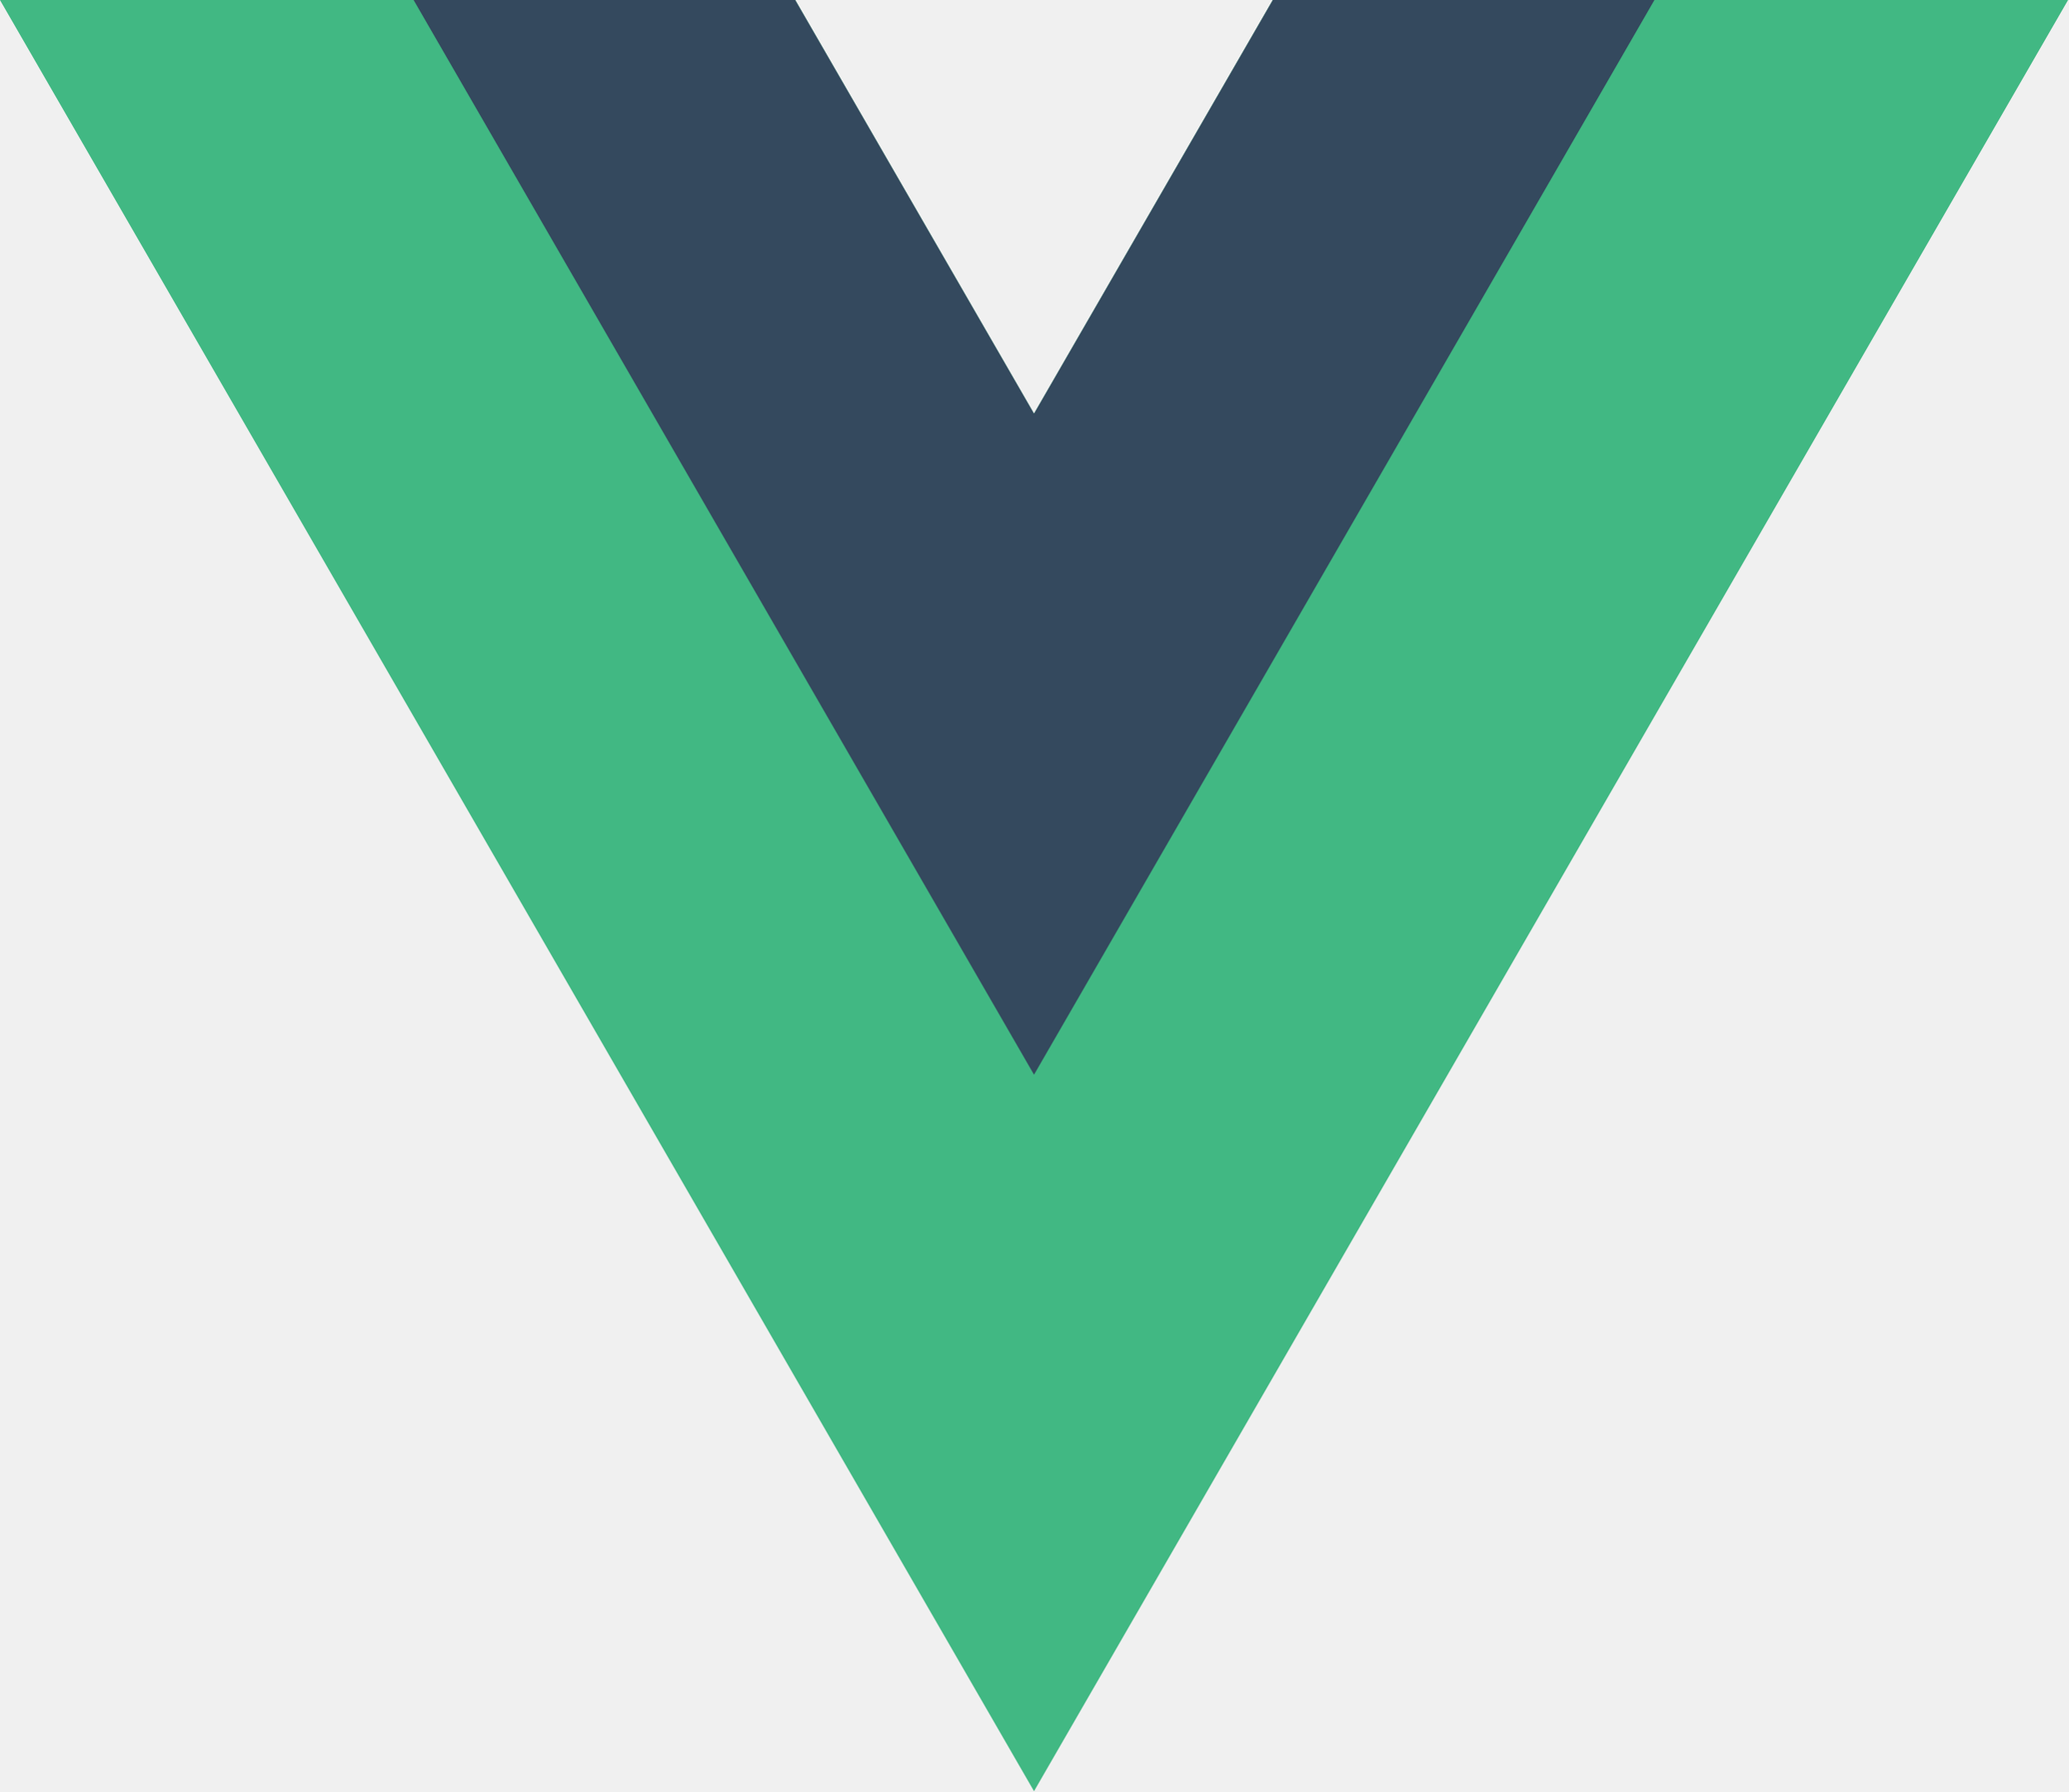
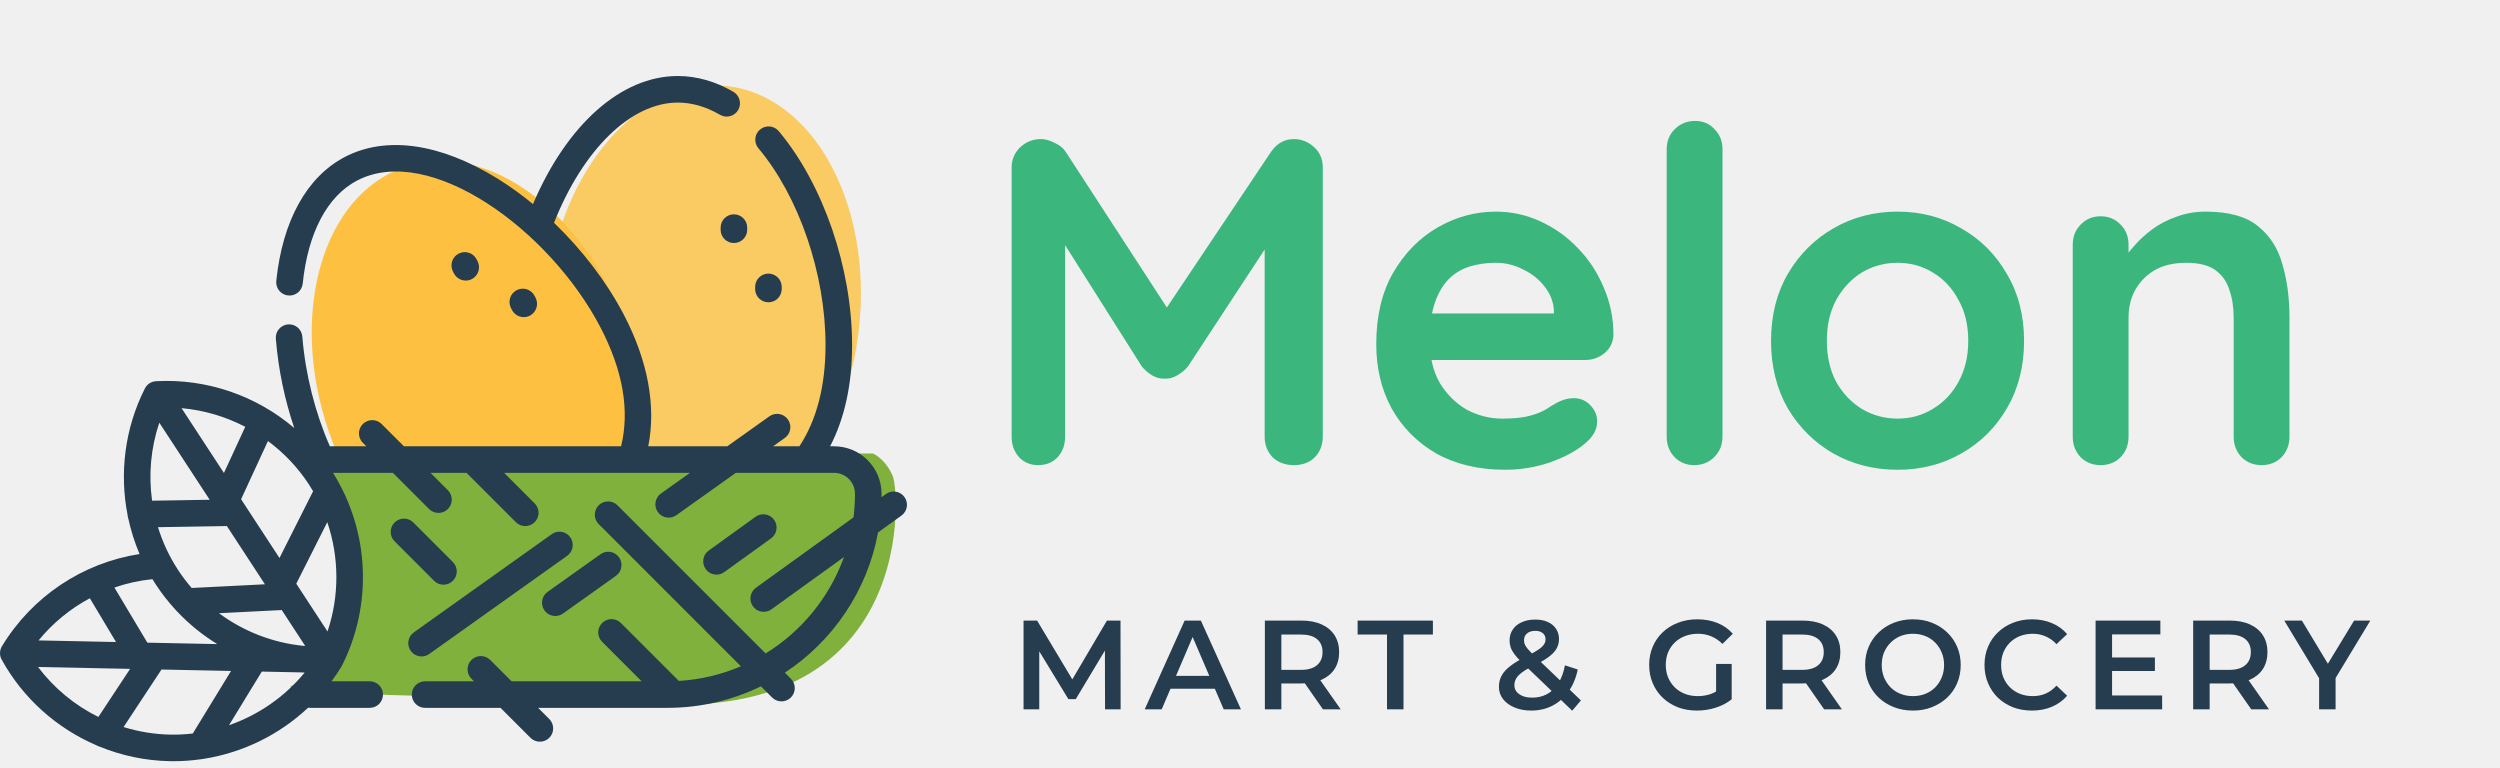
- <svg xmlns="http://www.w3.org/2000/svg" viewBox="0 0 261.76 226.69">
-   <path d="M161.096.001l-30.225 52.351L100.647.001H-.005l130.877 226.688L261.749.001z" fill="#41b883" />
-   <path d="M161.096.001l-30.225 52.351L100.647.001H52.346l78.526 136.01L209.398.001z" fill="#34495e" />
+ <svg xmlns="http://www.w3.org/2000/svg" width="215" height="66" viewBox="0 0 215 66" fill="none">
+   <g clip-path="url(#clip0_1579_745)">
+     <ellipse opacity="0.8" cx="60.443" cy="26.667" rx="13.519" ry="19.377" transform="rotate(5.91321 60.4431 26.6666)" fill="#FDC040" />
+     <ellipse cx="41.055" cy="32.706" rx="13.519" ry="19.377" transform="rotate(-18.8509 41.0546 32.7057)" fill="#FDC040" />
+     <path d="M27 39H75.071C75.455 39.167 76.337 39.8 76.797 41C77.373 42.5 79 64.5 51.5 60C29.862 60 24.813 59.333 25.005 59C29 58 29.5 54 30 51C30.5 48 27 39 27 39Z" fill="#81B13D" />
+     <path d="M63.117 18.432C62.486 18.432 61.974 18.944 61.974 19.575V19.757C61.974 20.389 62.486 20.9 63.117 20.9C63.748 20.9 64.26 20.389 64.26 19.757V19.575C64.26 18.944 63.748 18.432 63.117 18.432Z" fill="#253D4E" />
+     <path d="M66.085 23.53C65.454 23.53 64.942 24.041 64.942 24.672V24.855C64.942 25.486 65.454 25.997 66.085 25.997C66.716 25.997 67.227 25.486 67.227 24.855V24.672C67.227 24.041 66.716 23.53 66.085 23.53Z" fill="#253D4E" />
+     <path d="M41.067 22.457L40.982 22.295C40.69 21.735 40 21.518 39.441 21.811C38.881 22.103 38.665 22.793 38.957 23.352L39.041 23.514C39.245 23.905 39.643 24.128 40.055 24.128C40.233 24.128 40.414 24.087 40.583 23.998C41.142 23.706 41.359 23.016 41.067 22.457Z" fill="#253D4E" />
+     <path d="M46.057 25.602L45.972 25.44C45.68 24.88 44.99 24.663 44.431 24.956C43.871 25.247 43.655 25.938 43.947 26.497L44.031 26.659C44.235 27.05 44.633 27.273 45.045 27.273C45.223 27.273 45.404 27.232 45.573 27.143C46.132 26.851 46.349 26.161 46.057 25.602Z" fill="#253D4E" />
+     <path d="M38.947 48.334L35.549 44.935C35.103 44.489 34.379 44.489 33.933 44.935C33.487 45.381 33.487 46.105 33.933 46.551L37.331 49.95C37.555 50.173 37.847 50.284 38.139 50.284C38.432 50.284 38.724 50.173 38.947 49.95C39.394 49.503 39.394 48.78 38.947 48.334Z" fill="#253D4E" />
+     <path d="M49.045 46.205C48.68 45.691 47.966 45.57 47.452 45.937L35.591 54.381C35.077 54.747 34.957 55.46 35.323 55.974C35.546 56.287 35.898 56.454 36.255 56.454C36.484 56.454 36.715 56.385 36.916 56.242L48.777 47.798C49.291 47.432 49.411 46.719 49.045 46.205Z" fill="#253D4E" />
+     <path d="M53.239 47.928C52.873 47.414 52.16 47.294 51.645 47.66L47.092 50.901C46.578 51.267 46.458 51.981 46.824 52.495C47.047 52.808 47.399 52.975 47.756 52.975C47.985 52.975 48.217 52.906 48.418 52.763L52.97 49.522C53.484 49.156 53.604 48.442 53.239 47.928Z" fill="#253D4E" />
+     <path d="M77.784 42.744C77.415 42.232 76.701 42.116 76.189 42.485L75.808 42.76C75.81 42.662 75.812 42.564 75.812 42.466C75.812 41.376 75.388 40.35 74.616 39.575C73.844 38.805 72.818 38.381 71.728 38.381H71.39C72.644 35.958 73.28 33.041 73.28 29.673C73.28 23.068 70.805 15.849 66.973 11.28C66.567 10.797 65.847 10.734 65.363 11.139C64.88 11.545 64.817 12.266 65.222 12.749C68.729 16.93 70.995 23.573 70.995 29.673C70.995 33.188 70.24 36.114 68.749 38.381H66.487L67.492 37.666C68.007 37.3 68.126 36.586 67.76 36.072C67.395 35.558 66.682 35.438 66.167 35.804L62.547 38.381H55.751C56.436 34.912 55.722 31.036 53.653 27.071C52.171 24.234 50.067 21.488 47.646 19.162C50.139 12.856 54.265 8.822 58.286 8.822C59.5 8.822 60.724 9.175 61.922 9.872C62.468 10.189 63.167 10.004 63.484 9.458C63.801 8.913 63.616 8.214 63.071 7.896C61.519 6.994 59.909 6.537 58.286 6.537C53.422 6.537 48.745 10.716 45.837 17.552C44.846 16.737 43.82 15.996 42.774 15.35C37.852 12.31 33.191 11.654 29.65 13.502C26.385 15.209 24.293 18.993 23.76 24.158C23.695 24.786 24.151 25.347 24.779 25.412C25.408 25.478 25.968 25.02 26.033 24.393C26.484 20.016 28.145 16.867 30.708 15.528C36.949 12.27 47.255 19.757 51.627 28.129C53.571 31.853 54.169 35.297 53.413 38.381H40.602C40.599 38.381 40.596 38.381 40.593 38.381H34.738L32.82 36.464C32.374 36.018 31.65 36.018 31.204 36.464C30.758 36.91 30.758 37.633 31.204 38.08L31.506 38.381H28.369C27.096 35.489 26.259 32.167 26 28.945C25.95 28.316 25.399 27.846 24.77 27.898C24.141 27.948 23.672 28.499 23.722 29.128C23.933 31.747 24.474 34.352 25.308 36.811C22.051 34.036 17.798 32.545 13.418 32.783C13.01 32.805 12.645 33.044 12.46 33.408C10.742 36.811 10.259 40.651 10.972 44.288C10.978 44.398 11 44.504 11.036 44.603C11.26 45.641 11.583 46.66 12.002 47.646C7.111 48.405 2.769 51.287 0.165 55.581C-0.046 55.931 -0.055 56.367 0.142 56.725C1.983 60.066 4.885 62.633 8.294 64.096C8.385 64.149 8.48 64.19 8.578 64.216C10.461 64.983 12.491 65.417 14.579 65.46C14.693 65.463 14.807 65.464 14.921 65.464C15.733 65.464 16.539 65.402 17.332 65.287C17.407 65.283 17.481 65.273 17.553 65.254C20.911 64.72 24.033 63.178 26.498 60.861C26.554 60.869 26.611 60.875 26.669 60.875H31.796C32.427 60.875 32.938 60.364 32.938 59.732C32.938 59.101 32.427 58.59 31.796 58.59H28.515C28.815 58.183 29.099 57.763 29.364 57.326C29.372 57.313 29.378 57.299 29.386 57.285C29.393 57.273 29.401 57.262 29.407 57.249C32.069 51.977 31.767 45.653 28.64 40.666H33.791L36.902 43.777C37.125 44 37.417 44.111 37.71 44.111C38.002 44.111 38.294 44 38.518 43.777C38.964 43.331 38.964 42.607 38.518 42.161L37.023 40.666H40.124L44.366 44.908C44.589 45.131 44.882 45.243 45.174 45.243C45.466 45.243 45.759 45.131 45.982 44.908C46.428 44.462 46.428 43.739 45.982 43.292L43.356 40.666H54.271C54.272 40.666 54.273 40.667 54.275 40.667C54.276 40.667 54.277 40.666 54.278 40.666H59.338L56.843 42.442C56.329 42.808 56.209 43.522 56.575 44.036C56.798 44.349 57.15 44.516 57.507 44.516C57.736 44.516 57.968 44.447 58.169 44.304L63.278 40.666H69.345C69.345 40.666 69.346 40.666 69.347 40.666C69.348 40.666 69.348 40.666 69.349 40.666H71.729C72.209 40.666 72.662 40.853 73.001 41.191C73.341 41.532 73.528 41.985 73.528 42.465C73.528 43.153 73.484 43.831 73.4 44.496L65.011 50.546C64.499 50.915 64.383 51.629 64.752 52.141C64.976 52.451 65.325 52.615 65.68 52.615C65.912 52.615 66.145 52.545 66.347 52.4L72.584 47.903C71.338 51.37 68.936 54.29 65.845 56.197L53.103 43.455C52.657 43.009 51.934 43.009 51.487 43.455C51.041 43.902 51.041 44.625 51.487 45.071L63.717 57.301C62.061 58.009 60.264 58.446 58.38 58.559L53.398 53.578C52.952 53.132 52.229 53.132 51.783 53.578C51.336 54.025 51.336 54.748 51.783 55.194L55.178 58.59H43.993L42.159 56.756C41.713 56.31 40.99 56.31 40.544 56.756C40.097 57.203 40.097 57.926 40.544 58.372L40.761 58.59H36.556C35.925 58.59 35.414 59.101 35.414 59.732C35.414 60.363 35.925 60.875 36.556 60.875H43.045L45.622 63.452C45.845 63.675 46.138 63.786 46.43 63.786C46.722 63.786 47.015 63.675 47.238 63.452C47.684 63.005 47.684 62.282 47.238 61.836L46.277 60.875H57.401C60.282 60.875 63.01 60.209 65.44 59.025L66.4 59.984C66.623 60.208 66.916 60.319 67.208 60.319C67.5 60.319 67.793 60.208 68.016 59.984C68.462 59.538 68.462 58.815 68.016 58.369L67.499 57.851C71.618 55.139 74.589 50.82 75.511 45.792L77.526 44.339C78.037 43.97 78.153 43.256 77.784 42.744ZM26.56 41.651C26.688 41.847 26.809 42.047 26.927 42.248L24.035 47.987L20.733 42.933L23.044 37.928C24.409 38.939 25.606 40.192 26.56 41.651ZM22.784 50.249L16.485 50.566C16.06 50.076 15.665 49.556 15.306 49.006C14.554 47.856 13.981 46.62 13.586 45.337L19.511 45.241L22.784 50.249ZM21.091 36.706L19.258 40.676L15.614 35.101C17.541 35.272 19.401 35.825 21.091 36.706ZM13.7 36.35L18.033 42.979L13.079 43.06C12.765 40.823 12.969 38.522 13.7 36.35ZM13.11 49.808C13.202 49.958 13.296 50.108 13.393 50.256C13.9 51.033 14.468 51.758 15.086 52.43C15.131 52.489 15.182 52.543 15.237 52.592C16.263 53.679 17.424 54.619 18.684 55.392L12.673 55.269L9.839 50.528C10.888 50.166 11.985 49.922 13.11 49.808ZM7.727 51.449L9.977 55.213L3.316 55.076C4.543 53.577 6.045 52.348 7.727 51.449ZM8.46 61.66C6.436 60.656 4.651 59.19 3.27 57.361L11.188 57.523L8.46 61.66ZM16.579 63.082C15.935 63.157 15.283 63.189 14.625 63.176C13.252 63.147 11.908 62.923 10.627 62.525L13.889 57.579L19.87 57.702L16.579 63.082ZM19.694 62.368L22.516 57.756L25.985 57.828C26.056 57.834 26.127 57.839 26.199 57.845C24.48 59.932 22.218 61.491 19.694 62.368ZM26.118 55.545C23.467 55.285 20.947 54.302 18.83 52.736L24.231 52.464L26.246 55.548L26.118 55.545ZM28.166 54.307L25.48 50.197L28.146 44.907C29.177 47.936 29.195 51.25 28.166 54.307Z" fill="#253D4E" />
+     <path d="M66.571 44.703C66.202 44.191 65.488 44.075 64.976 44.444L60.95 47.347C60.438 47.716 60.322 48.43 60.691 48.943C60.915 49.252 61.264 49.417 61.619 49.417C61.851 49.417 62.084 49.347 62.286 49.201L66.313 46.298C66.825 45.929 66.94 45.215 66.571 44.703Z" fill="#253D4E" />
+   </g>
+   <path d="M88.025 61V53.37H89.191L92.526 58.94H91.916L95.197 53.37H96.363L96.374 61H95.033L95.022 55.474H95.306L92.515 60.128H91.883L89.049 55.474H89.376V61H88.025ZM98.446 61L101.879 53.37H103.275L106.719 61H105.237L102.283 54.122H102.849L99.906 61H98.446ZM100.026 59.234L100.408 58.122H104.528L104.91 59.234H100.026ZM108.779 61V53.37H111.919C112.594 53.37 113.172 53.479 113.652 53.697C114.138 53.915 114.513 54.227 114.774 54.634C115.036 55.041 115.167 55.525 115.167 56.084C115.167 56.644 115.036 57.127 114.774 57.534C114.513 57.934 114.138 58.242 113.652 58.46C113.172 58.671 112.594 58.776 111.919 58.776H109.564L110.196 58.133V61H108.779ZM113.772 61L111.842 58.231H113.357L115.298 61H113.772ZM110.196 58.286L109.564 57.61H111.853C112.478 57.61 112.947 57.476 113.259 57.207C113.579 56.938 113.739 56.564 113.739 56.084C113.739 55.597 113.579 55.223 113.259 54.961C112.947 54.7 112.478 54.569 111.853 54.569H109.564L110.196 53.871V58.286ZM119.283 61V54.569H116.755V53.37H123.229V54.569H120.7V61H119.283ZM131.687 61.109C131.156 61.109 130.68 61.022 130.259 60.847C129.837 60.673 129.507 60.433 129.267 60.128C129.027 59.823 128.907 59.47 128.907 59.071C128.907 58.707 128.987 58.38 129.147 58.09C129.307 57.799 129.561 57.523 129.91 57.261C130.259 56.992 130.706 56.724 131.251 56.455C131.68 56.244 132.014 56.059 132.254 55.899C132.501 55.739 132.671 55.586 132.766 55.441C132.868 55.296 132.919 55.143 132.919 54.983C132.919 54.765 132.842 54.591 132.69 54.46C132.537 54.322 132.319 54.253 132.036 54.253C131.73 54.253 131.491 54.329 131.316 54.482C131.149 54.627 131.066 54.82 131.066 55.059C131.066 55.183 131.087 55.303 131.131 55.419C131.182 55.535 131.269 55.666 131.393 55.812C131.516 55.957 131.694 56.142 131.927 56.367L135.96 60.237L135.208 61.12L130.848 56.934C130.6 56.694 130.401 56.473 130.248 56.269C130.095 56.066 129.986 55.87 129.921 55.681C129.856 55.485 129.823 55.285 129.823 55.081C129.823 54.725 129.914 54.413 130.095 54.144C130.277 53.868 130.535 53.657 130.869 53.512C131.204 53.359 131.592 53.283 132.036 53.283C132.45 53.283 132.806 53.352 133.104 53.49C133.409 53.621 133.645 53.813 133.812 54.068C133.987 54.315 134.074 54.613 134.074 54.961C134.074 55.267 133.998 55.55 133.845 55.812C133.692 56.066 133.453 56.309 133.126 56.542C132.806 56.774 132.377 57.018 131.839 57.272C131.44 57.468 131.124 57.654 130.891 57.828C130.659 58.002 130.491 58.177 130.39 58.351C130.288 58.526 130.237 58.718 130.237 58.929C130.237 59.14 130.299 59.325 130.422 59.485C130.553 59.645 130.735 59.772 130.967 59.866C131.2 59.954 131.472 59.997 131.785 59.997C132.25 59.997 132.671 59.895 133.049 59.692C133.434 59.481 133.758 59.169 134.019 58.755C134.281 58.34 134.47 57.828 134.586 57.218L135.687 57.577C135.535 58.311 135.269 58.944 134.891 59.474C134.521 59.997 134.063 60.401 133.518 60.684C132.973 60.967 132.363 61.109 131.687 61.109ZM145.938 61.109C145.342 61.109 144.793 61.014 144.292 60.826C143.798 60.629 143.365 60.357 142.995 60.008C142.624 59.652 142.337 59.234 142.134 58.755C141.93 58.275 141.828 57.752 141.828 57.185C141.828 56.618 141.93 56.095 142.134 55.615C142.337 55.136 142.624 54.722 142.995 54.373C143.373 54.017 143.812 53.744 144.314 53.555C144.815 53.359 145.364 53.261 145.96 53.261C146.606 53.261 147.188 53.366 147.704 53.577C148.227 53.788 148.666 54.097 149.022 54.504L148.129 55.376C147.831 55.078 147.507 54.86 147.159 54.722C146.817 54.576 146.439 54.504 146.025 54.504C145.625 54.504 145.255 54.569 144.913 54.7C144.572 54.831 144.277 55.016 144.03 55.256C143.783 55.495 143.591 55.779 143.453 56.106C143.322 56.433 143.256 56.793 143.256 57.185C143.256 57.57 143.322 57.926 143.453 58.253C143.591 58.58 143.783 58.867 144.03 59.114C144.277 59.354 144.568 59.539 144.902 59.67C145.237 59.801 145.607 59.866 146.014 59.866C146.392 59.866 146.755 59.808 147.104 59.692C147.46 59.569 147.798 59.365 148.118 59.082L148.924 60.139C148.525 60.459 148.06 60.702 147.529 60.869C147.006 61.029 146.475 61.109 145.938 61.109ZM147.584 59.954V57.098H148.924V60.139L147.584 59.954ZM151.883 61V53.37H155.022C155.698 53.37 156.276 53.479 156.756 53.697C157.242 53.915 157.617 54.227 157.878 54.634C158.14 55.041 158.271 55.525 158.271 56.084C158.271 56.644 158.14 57.127 157.878 57.534C157.617 57.934 157.242 58.242 156.756 58.46C156.276 58.671 155.698 58.776 155.022 58.776H152.668L153.3 58.133V61H151.883ZM156.875 61L154.946 58.231H156.461L158.401 61H156.875ZM153.3 58.286L152.668 57.61H154.957C155.582 57.61 156.051 57.476 156.363 57.207C156.683 56.938 156.843 56.564 156.843 56.084C156.843 55.597 156.683 55.223 156.363 54.961C156.051 54.7 155.582 54.569 154.957 54.569H152.668L153.3 53.871V58.286ZM164.521 61.109C163.925 61.109 163.377 61.011 162.875 60.815C162.374 60.618 161.938 60.346 161.567 59.997C161.197 59.641 160.91 59.227 160.706 58.755C160.503 58.275 160.401 57.752 160.401 57.185C160.401 56.618 160.503 56.099 160.706 55.626C160.91 55.147 161.197 54.733 161.567 54.384C161.938 54.028 162.374 53.752 162.875 53.555C163.377 53.359 163.922 53.261 164.51 53.261C165.106 53.261 165.651 53.359 166.145 53.555C166.647 53.752 167.083 54.028 167.453 54.384C167.824 54.733 168.111 55.147 168.314 55.626C168.518 56.099 168.62 56.618 168.62 57.185C168.62 57.752 168.518 58.275 168.314 58.755C168.111 59.234 167.824 59.648 167.453 59.997C167.083 60.346 166.647 60.618 166.145 60.815C165.651 61.011 165.11 61.109 164.521 61.109ZM164.51 59.866C164.895 59.866 165.252 59.801 165.579 59.67C165.906 59.539 166.189 59.354 166.429 59.114C166.669 58.867 166.854 58.584 166.985 58.264C167.123 57.937 167.192 57.577 167.192 57.185C167.192 56.793 167.123 56.437 166.985 56.117C166.854 55.79 166.669 55.506 166.429 55.267C166.189 55.02 165.906 54.831 165.579 54.7C165.252 54.569 164.895 54.504 164.51 54.504C164.125 54.504 163.769 54.569 163.442 54.7C163.122 54.831 162.839 55.02 162.592 55.267C162.352 55.506 162.163 55.79 162.025 56.117C161.894 56.437 161.829 56.793 161.829 57.185C161.829 57.57 161.894 57.926 162.025 58.253C162.163 58.58 162.352 58.867 162.592 59.114C162.832 59.354 163.115 59.539 163.442 59.67C163.769 59.801 164.125 59.866 164.51 59.866ZM174.743 61.109C174.162 61.109 173.621 61.014 173.119 60.826C172.625 60.629 172.193 60.357 171.822 60.008C171.459 59.652 171.175 59.234 170.972 58.755C170.768 58.275 170.667 57.752 170.667 57.185C170.667 56.618 170.768 56.095 170.972 55.615C171.175 55.136 171.462 54.722 171.833 54.373C172.204 54.017 172.636 53.744 173.13 53.555C173.624 53.359 174.166 53.261 174.754 53.261C175.379 53.261 175.949 53.37 176.465 53.588C176.981 53.799 177.417 54.115 177.773 54.536L176.858 55.397C176.582 55.099 176.273 54.878 175.931 54.733C175.59 54.58 175.219 54.504 174.82 54.504C174.42 54.504 174.053 54.569 173.719 54.7C173.392 54.831 173.105 55.016 172.858 55.256C172.618 55.495 172.429 55.779 172.291 56.106C172.16 56.433 172.095 56.793 172.095 57.185C172.095 57.577 172.16 57.937 172.291 58.264C172.429 58.591 172.618 58.874 172.858 59.114C173.105 59.354 173.392 59.539 173.719 59.67C174.053 59.801 174.42 59.866 174.82 59.866C175.219 59.866 175.59 59.794 175.931 59.648C176.273 59.496 176.582 59.267 176.858 58.962L177.773 59.834C177.417 60.248 176.981 60.564 176.465 60.782C175.949 61 175.375 61.109 174.743 61.109ZM181.529 56.542H185.322V57.708H181.529V56.542ZM181.638 59.812H185.944V61H180.221V53.37H185.791V54.558H181.638V59.812ZM188.613 61V53.37H191.752C192.428 53.37 193.006 53.479 193.486 53.697C193.972 53.915 194.347 54.227 194.608 54.634C194.87 55.041 195.001 55.525 195.001 56.084C195.001 56.644 194.87 57.127 194.608 57.534C194.347 57.934 193.972 58.242 193.486 58.46C193.006 58.671 192.428 58.776 191.752 58.776H189.398L190.03 58.133V61H188.613ZM193.605 61L191.676 58.231H193.191L195.131 61H193.605ZM190.03 58.286L189.398 57.61H191.687C192.312 57.61 192.781 57.476 193.093 57.207C193.413 56.938 193.573 56.564 193.573 56.084C193.573 55.597 193.413 55.223 193.093 54.961C192.781 54.7 192.312 54.569 191.687 54.569H189.398L190.03 53.871V58.286ZM199.444 61V57.981L199.76 58.853L196.447 53.37H197.962L200.622 57.785H199.771L202.453 53.37H203.848L200.534 58.853L200.861 57.981V61H199.444Z" fill="#253D4E" />
+   <path d="M89.52 11.96C89.893 11.96 90.28 12.067 90.68 12.28C91.107 12.467 91.427 12.72 91.64 13.04L101.36 28L99.36 27.92L109.32 13.04C109.827 12.32 110.48 11.96 111.28 11.96C111.92 11.96 112.493 12.187 113 12.64C113.507 13.093 113.76 13.68 113.76 14.4V37.56C113.76 38.253 113.533 38.84 113.08 39.32C112.627 39.773 112.027 40 111.28 40C110.533 40 109.92 39.773 109.44 39.32C108.987 38.84 108.76 38.253 108.76 37.56V18.72L110.32 19.08L102.16 31.52C101.92 31.813 101.613 32.067 101.24 32.28C100.893 32.493 100.533 32.587 100.16 32.56C99.813 32.587 99.453 32.493 99.08 32.28C98.733 32.067 98.44 31.813 98.2 31.52L90.56 19.44L91.6 17.32V37.56C91.6 38.253 91.387 38.84 90.96 39.32C90.533 39.773 89.973 40 89.28 40C88.613 40 88.067 39.773 87.64 39.32C87.213 38.84 87 38.253 87 37.56V14.4C87 13.733 87.24 13.16 87.72 12.68C88.227 12.2 88.827 11.96 89.52 11.96ZM129.437 40.4C127.171 40.4 125.197 39.933 123.517 39C121.864 38.04 120.584 36.747 119.677 35.12C118.797 33.493 118.357 31.653 118.357 29.6C118.357 27.2 118.837 25.16 119.797 23.48C120.784 21.773 122.064 20.467 123.637 19.56C125.211 18.653 126.877 18.2 128.637 18.2C129.997 18.2 131.277 18.48 132.477 19.04C133.704 19.6 134.784 20.373 135.717 21.36C136.651 22.32 137.384 23.44 137.917 24.72C138.477 26 138.757 27.36 138.757 28.8C138.731 29.44 138.477 29.96 137.997 30.36C137.517 30.76 136.957 30.96 136.317 30.96H121.037L119.837 26.96H134.517L133.637 27.76V26.68C133.584 25.907 133.304 25.213 132.797 24.6C132.317 23.987 131.704 23.507 130.957 23.16C130.237 22.787 129.464 22.6 128.637 22.6C127.837 22.6 127.091 22.707 126.397 22.92C125.704 23.133 125.104 23.493 124.597 24C124.091 24.507 123.691 25.187 123.397 26.04C123.104 26.893 122.957 27.973 122.957 29.28C122.957 30.72 123.251 31.947 123.837 32.96C124.451 33.947 125.224 34.707 126.157 35.24C127.117 35.747 128.131 36 129.197 36C130.184 36 130.971 35.92 131.557 35.76C132.144 35.6 132.611 35.413 132.957 35.2C133.331 34.96 133.664 34.76 133.957 34.6C134.437 34.36 134.891 34.24 135.317 34.24C135.904 34.24 136.384 34.44 136.757 34.84C137.157 35.24 137.357 35.707 137.357 36.24C137.357 36.96 136.984 37.613 136.237 38.2C135.544 38.787 134.571 39.307 133.317 39.76C132.064 40.187 130.771 40.4 129.437 40.4ZM148.135 37.56C148.135 38.253 147.895 38.84 147.415 39.32C146.962 39.773 146.389 40 145.695 40C145.029 40 144.469 39.773 144.015 39.32C143.562 38.84 143.335 38.253 143.335 37.56V12.84C143.335 12.147 143.562 11.573 144.015 11.12C144.495 10.64 145.082 10.4 145.775 10.4C146.469 10.4 147.029 10.64 147.455 11.12C147.909 11.573 148.135 12.147 148.135 12.84V37.56ZM174.07 29.32C174.07 31.507 173.576 33.44 172.59 35.12C171.63 36.773 170.323 38.067 168.67 39C167.043 39.933 165.216 40.4 163.19 40.4C161.163 40.4 159.323 39.933 157.67 39C156.043 38.067 154.736 36.773 153.75 35.12C152.79 33.44 152.31 31.507 152.31 29.32C152.31 27.133 152.79 25.213 153.75 23.56C154.736 21.88 156.043 20.573 157.67 19.64C159.323 18.68 161.163 18.2 163.19 18.2C165.216 18.2 167.043 18.68 168.67 19.64C170.323 20.573 171.63 21.88 172.59 23.56C173.576 25.213 174.07 27.133 174.07 29.32ZM169.27 29.32C169.27 27.96 168.99 26.787 168.43 25.8C167.896 24.787 167.163 24 166.23 23.44C165.323 22.88 164.31 22.6 163.19 22.6C162.07 22.6 161.043 22.88 160.11 23.44C159.203 24 158.47 24.787 157.91 25.8C157.376 26.787 157.11 27.96 157.11 29.32C157.11 30.653 157.376 31.827 157.91 32.84C158.47 33.827 159.203 34.6 160.11 35.16C161.043 35.72 162.07 36 163.19 36C164.31 36 165.323 35.72 166.23 35.16C167.163 34.6 167.896 33.827 168.43 32.84C168.99 31.827 169.27 30.653 169.27 29.32ZM189.695 18.2C191.668 18.2 193.161 18.613 194.175 19.44C195.215 20.267 195.921 21.373 196.295 22.76C196.695 24.12 196.895 25.64 196.895 27.32V37.56C196.895 38.253 196.668 38.84 196.215 39.32C195.761 39.773 195.188 40 194.495 40C193.801 40 193.228 39.773 192.775 39.32C192.321 38.84 192.095 38.253 192.095 37.56V27.32C192.095 26.44 191.975 25.653 191.735 24.96C191.521 24.24 191.121 23.667 190.535 23.24C189.948 22.813 189.108 22.6 188.015 22.6C186.948 22.6 186.041 22.813 185.295 23.24C184.575 23.667 184.015 24.24 183.615 24.96C183.241 25.653 183.055 26.44 183.055 27.32V37.56C183.055 38.253 182.828 38.84 182.375 39.32C181.921 39.773 181.348 40 180.655 40C179.961 40 179.388 39.773 178.935 39.32C178.481 38.84 178.255 38.253 178.255 37.56V21.04C178.255 20.347 178.481 19.773 178.935 19.32C179.388 18.84 179.961 18.6 180.655 18.6C181.348 18.6 181.921 18.84 182.375 19.32C182.828 19.773 183.055 20.347 183.055 21.04V22.76L182.455 22.64C182.695 22.187 183.041 21.707 183.495 21.2C183.948 20.667 184.481 20.173 185.095 19.72C185.708 19.267 186.401 18.907 187.175 18.64C187.948 18.347 188.788 18.2 189.695 18.2Z" fill="#3BB77E" />
+   <defs>
+     <clipPath id="clip0_1579_745">
+       <rect width="78" height="60" fill="white" transform="translate(0 6)" />
+     </clipPath>
+   </defs>
</svg>
